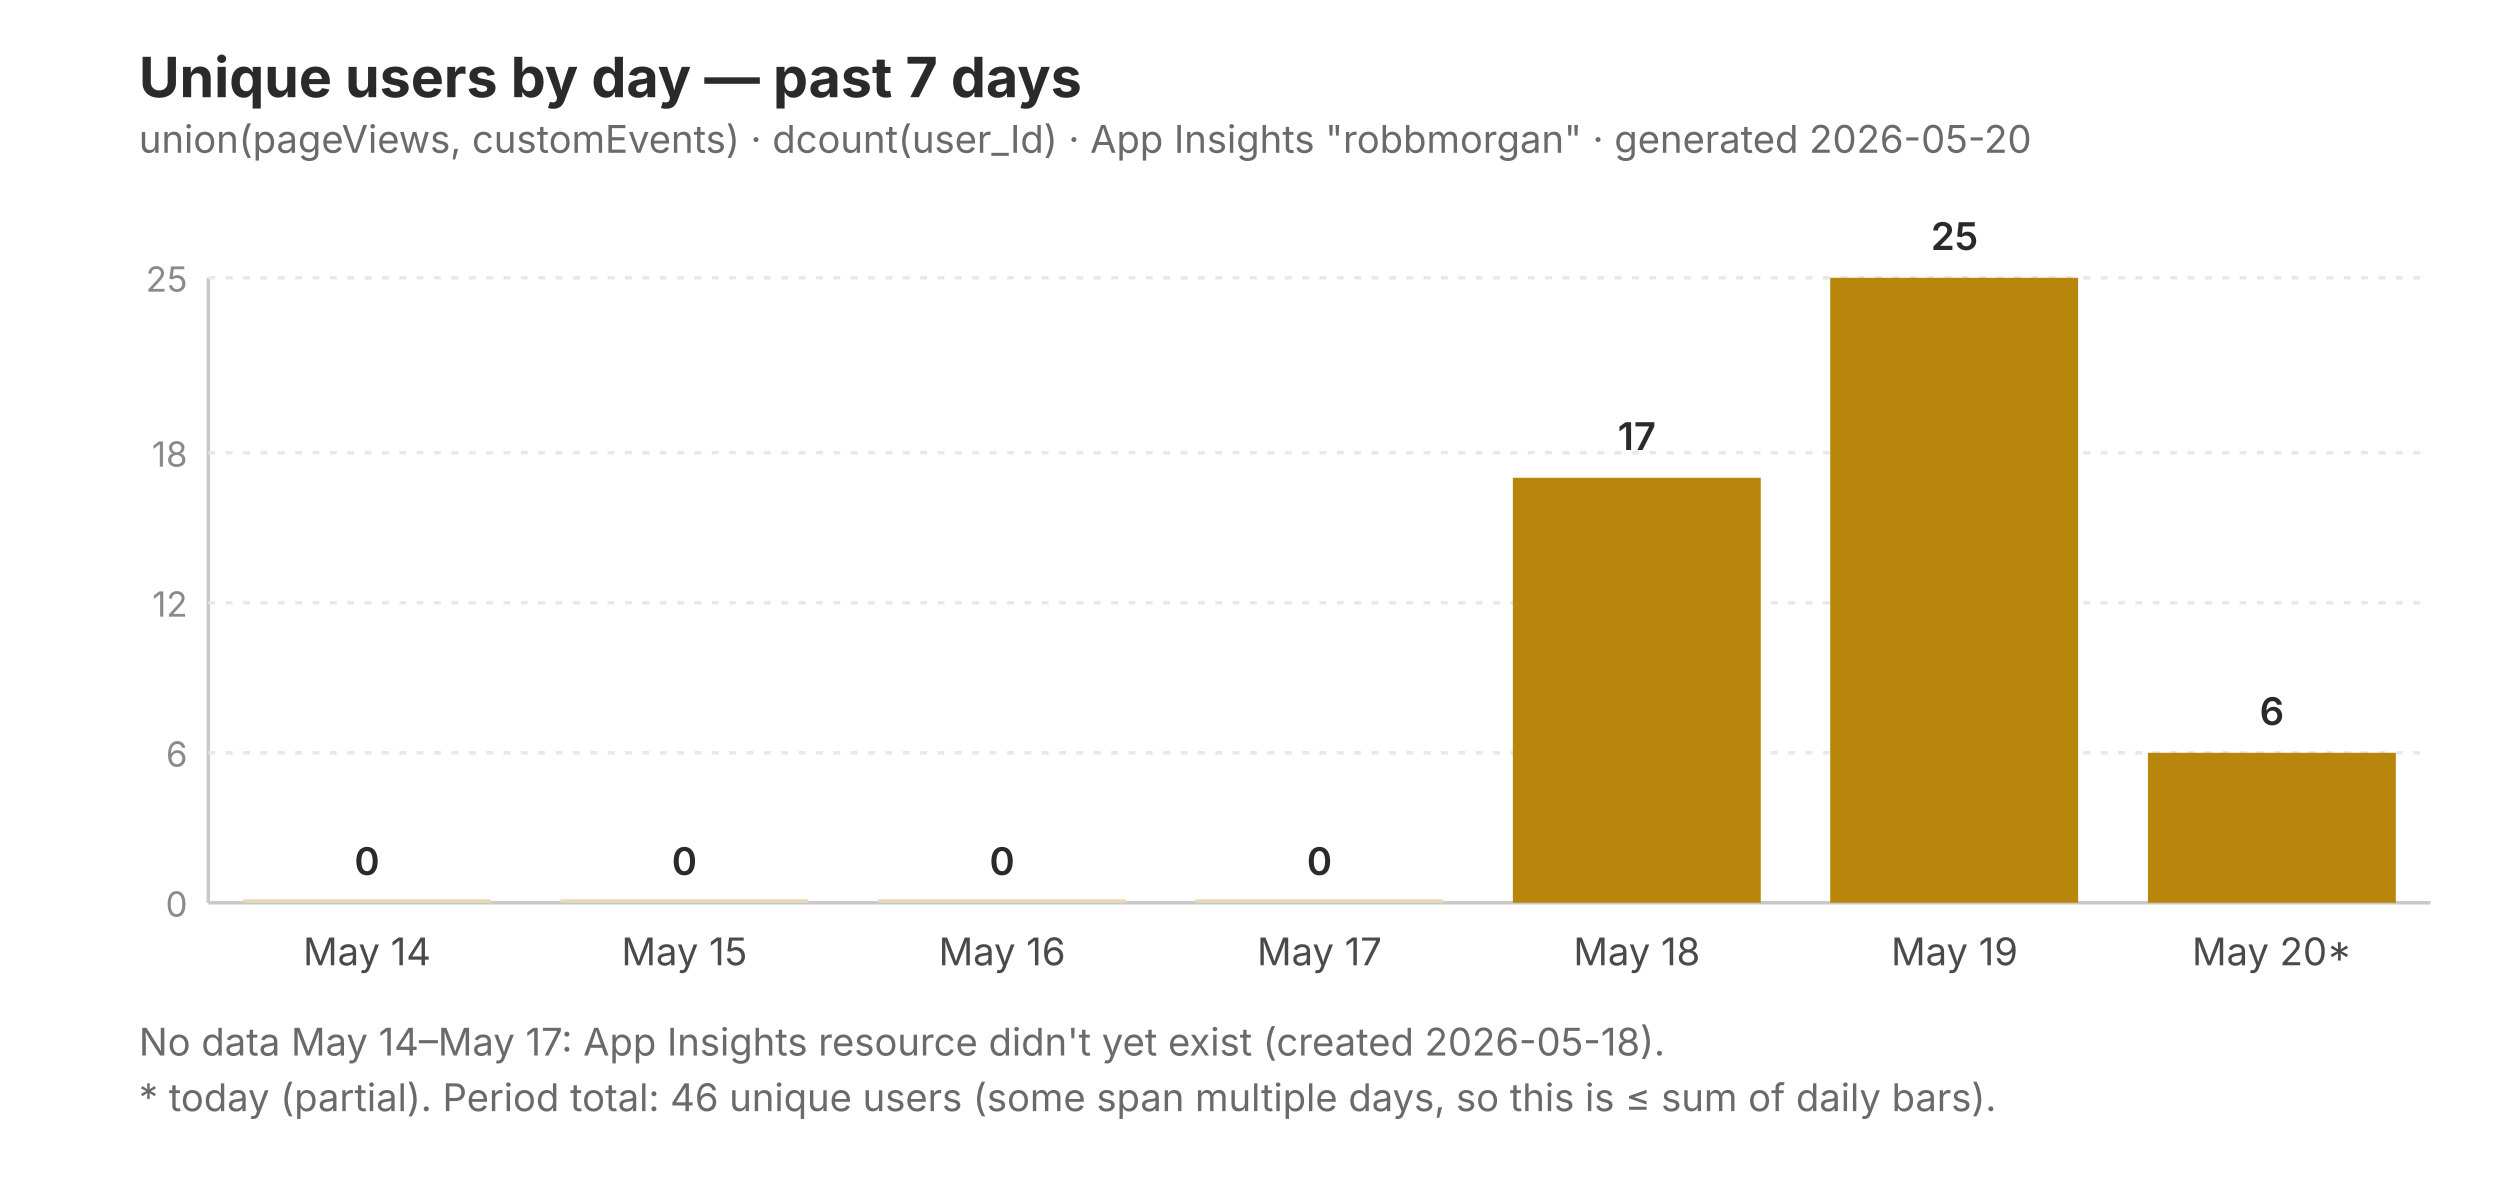
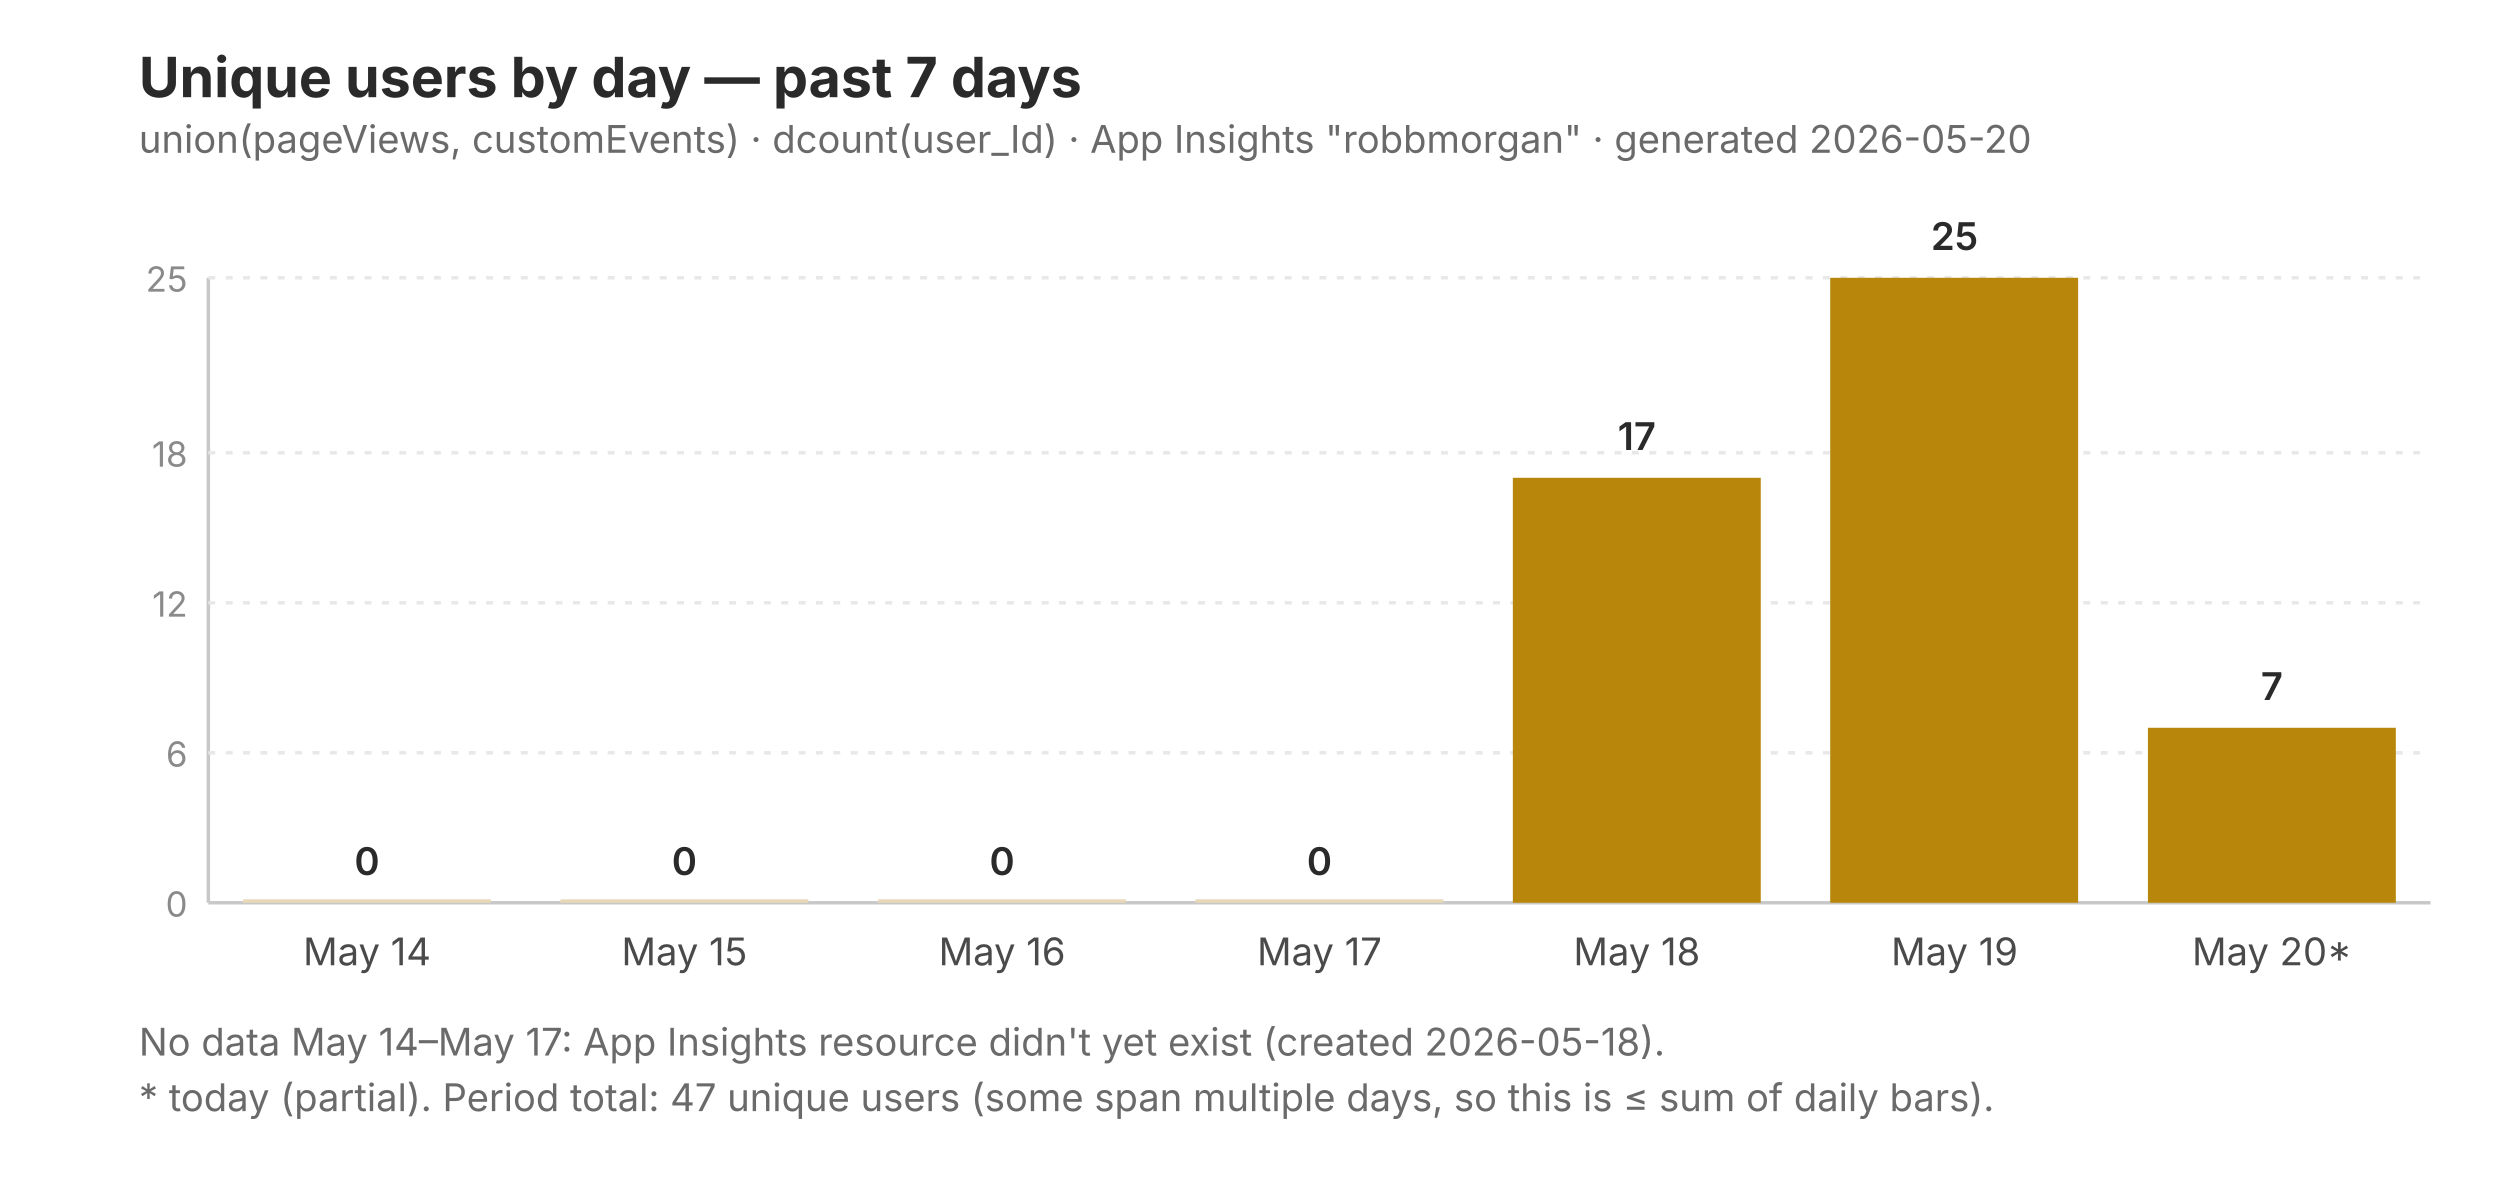
<svg xmlns="http://www.w3.org/2000/svg" viewBox="0 0 720 340" width="720" height="340" font-family="-apple-system, BlinkMacSystemFont, system-ui, sans-serif">
  <style>
    .title { font-size: 16px; font-weight: 700; fill: #2a2a2a; }
    .subtitle { font-size: 11px; fill: #6a6a6a; }
    .axis { stroke: #c8c8c8; stroke-width: 1; }
    .gridline { stroke: #e8e8e8; stroke-width: 1; stroke-dasharray: 2,3; }
    .bar { fill: #b8860b; }
    .bar-zero { fill: #e8d8b8; }
    .day-label { font-size: 11px; fill: #4a4a4a; text-anchor: middle; }
    .value-label { font-size: 11px; font-weight: 600; fill: #2a2a2a; text-anchor: middle; }
    .axis-label { font-size: 10px; fill: #8a8a8a; text-anchor: end; }
    .footer { font-size: 11px; fill: #6a6a6a; }
  </style>
  <text x="40" y="28" class="title">Unique users by day — past 7 days</text>
  <text x="40" y="44" class="subtitle">union(pageViews, customEvents) · dcount(user_Id) · App Insights "robbmorgan" · generated 2026-05-20</text>
  <line x1="60" y1="260" x2="700" y2="260" class="axis" />
  <line x1="60" y1="80" x2="60" y2="260" class="axis" />
  <text x="54" y="264.0" class="axis-label">0</text>
  <line x1="60" y1="216.8" x2="700" y2="216.8" class="gridline" />
  <text x="54" y="220.8" class="axis-label">6</text>
  <line x1="60" y1="173.6" x2="700" y2="173.6" class="gridline" />
  <text x="54" y="177.6" class="axis-label">12</text>
  <line x1="60" y1="130.4" x2="700" y2="130.4" class="gridline" />
  <text x="54" y="134.4" class="axis-label">18</text>
  <line x1="60" y1="80.0" x2="700" y2="80.0" class="gridline" />
  <text x="54" y="84.0" class="axis-label">25</text>
  <rect x="70.0" y="259.0" width="71.4" height="1.0" class="bar-zero" />
  <text x="105.7" y="252.0" class="value-label">0</text>
  <text x="105.7" y="278" class="day-label">May 14</text>
  <rect x="161.4" y="259.0" width="71.4" height="1.0" class="bar-zero" />
  <text x="197.1" y="252.0" class="value-label">0</text>
  <text x="197.1" y="278" class="day-label">May 15</text>
  <rect x="252.9" y="259.0" width="71.4" height="1.0" class="bar-zero" />
  <text x="288.6" y="252.0" class="value-label">0</text>
  <text x="288.6" y="278" class="day-label">May 16</text>
  <rect x="344.3" y="259.0" width="71.4" height="1.0" class="bar-zero" />
  <text x="380.0" y="252.0" class="value-label">0</text>
  <text x="380.0" y="278" class="day-label">May 17</text>
  <rect x="435.7" y="137.6" width="71.4" height="122.4" class="bar" />
  <text x="471.4" y="129.6" class="value-label">17</text>
  <text x="471.4" y="278" class="day-label">May 18</text>
  <rect x="527.1" y="80.0" width="71.4" height="180.0" class="bar" />
  <text x="562.9" y="72.0" class="value-label">25</text>
  <text x="562.9" y="278" class="day-label">May 19</text>
-   <rect x="618.6" y="216.8" width="71.4" height="43.2" class="bar" />
-   <text x="654.3" y="208.8" class="value-label">6</text>
+   <rect x="618.6" y="209.6" width="71.4" height="50.4" class="bar" />
+   <text x="654.3" y="201.6" class="value-label">7</text>
  <text x="654.3" y="278" class="day-label">May 20*</text>
  <text x="40" y="304" class="footer">No data May 14–May 17: App Insights resource didn't yet exist (created 2026-05-18).</text>
-   <text x="40" y="320" class="footer">* today (partial). Period total: 46 unique users (some span multiple days, so this is ≤ sum of daily bars).</text>
+   <text x="40" y="320" class="footer">* today (partial). Period total: 47 unique users (some span multiple days, so this is ≤ sum of daily bars).</text>
</svg>
